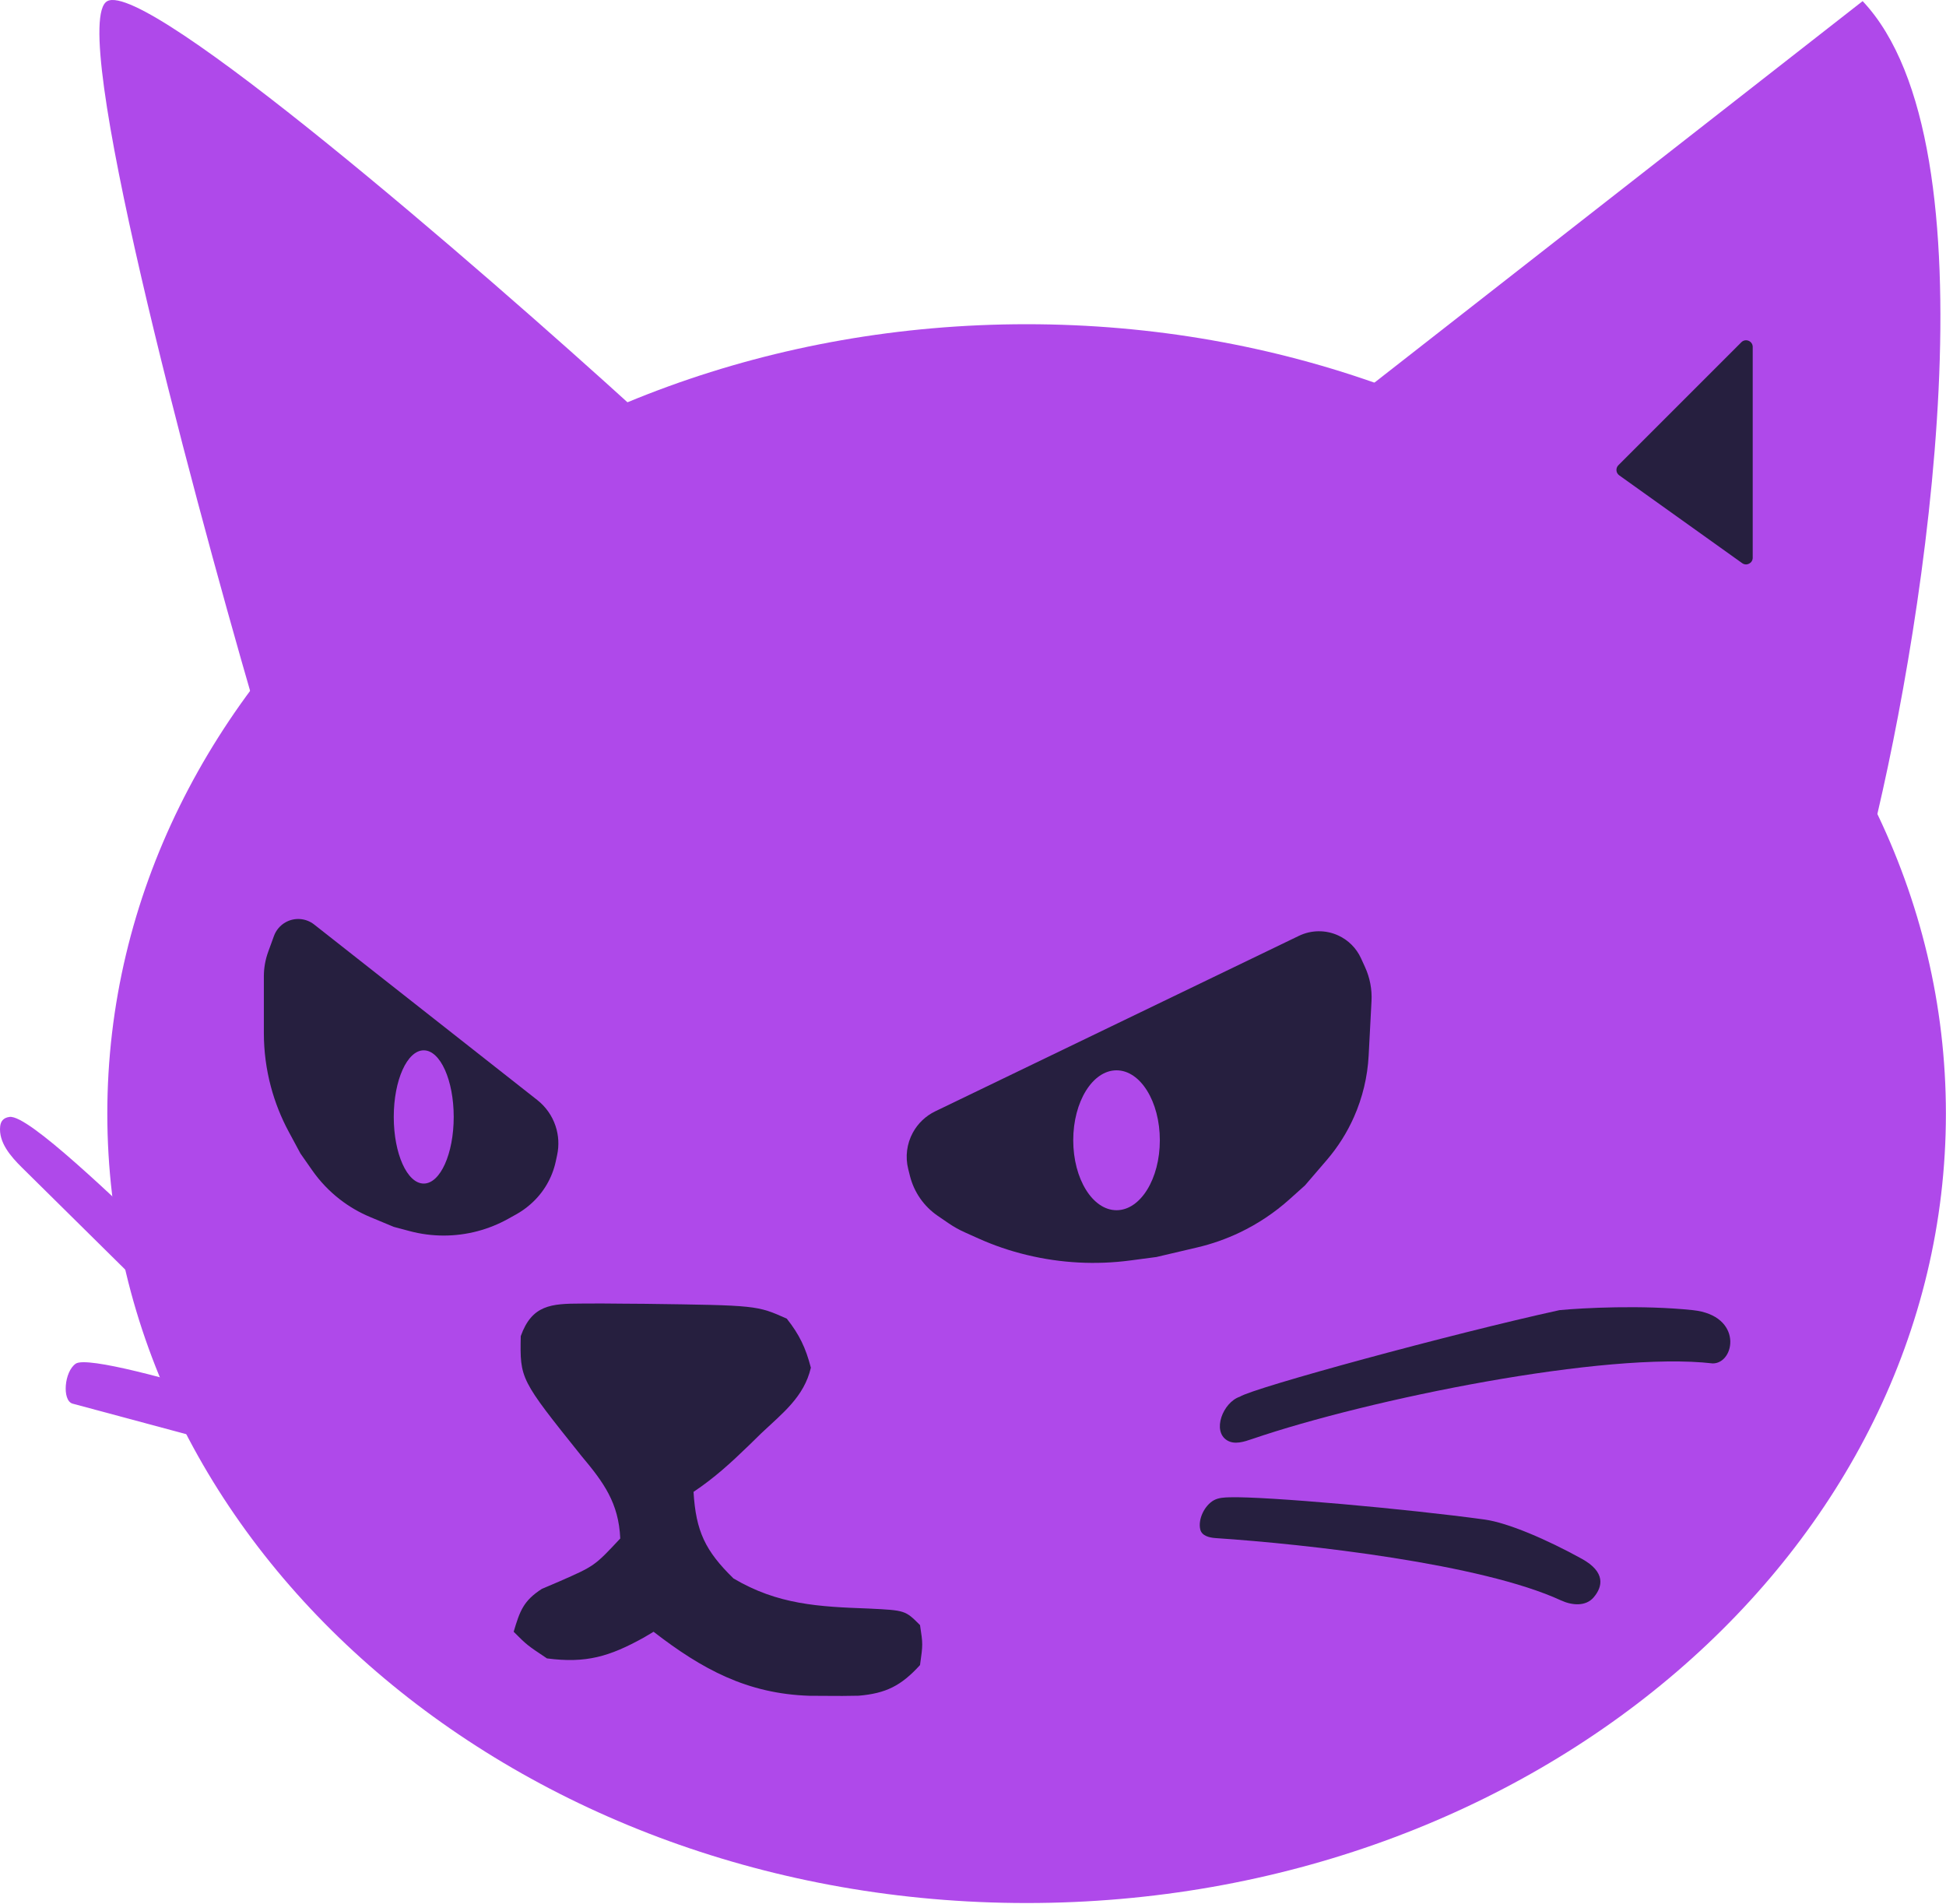
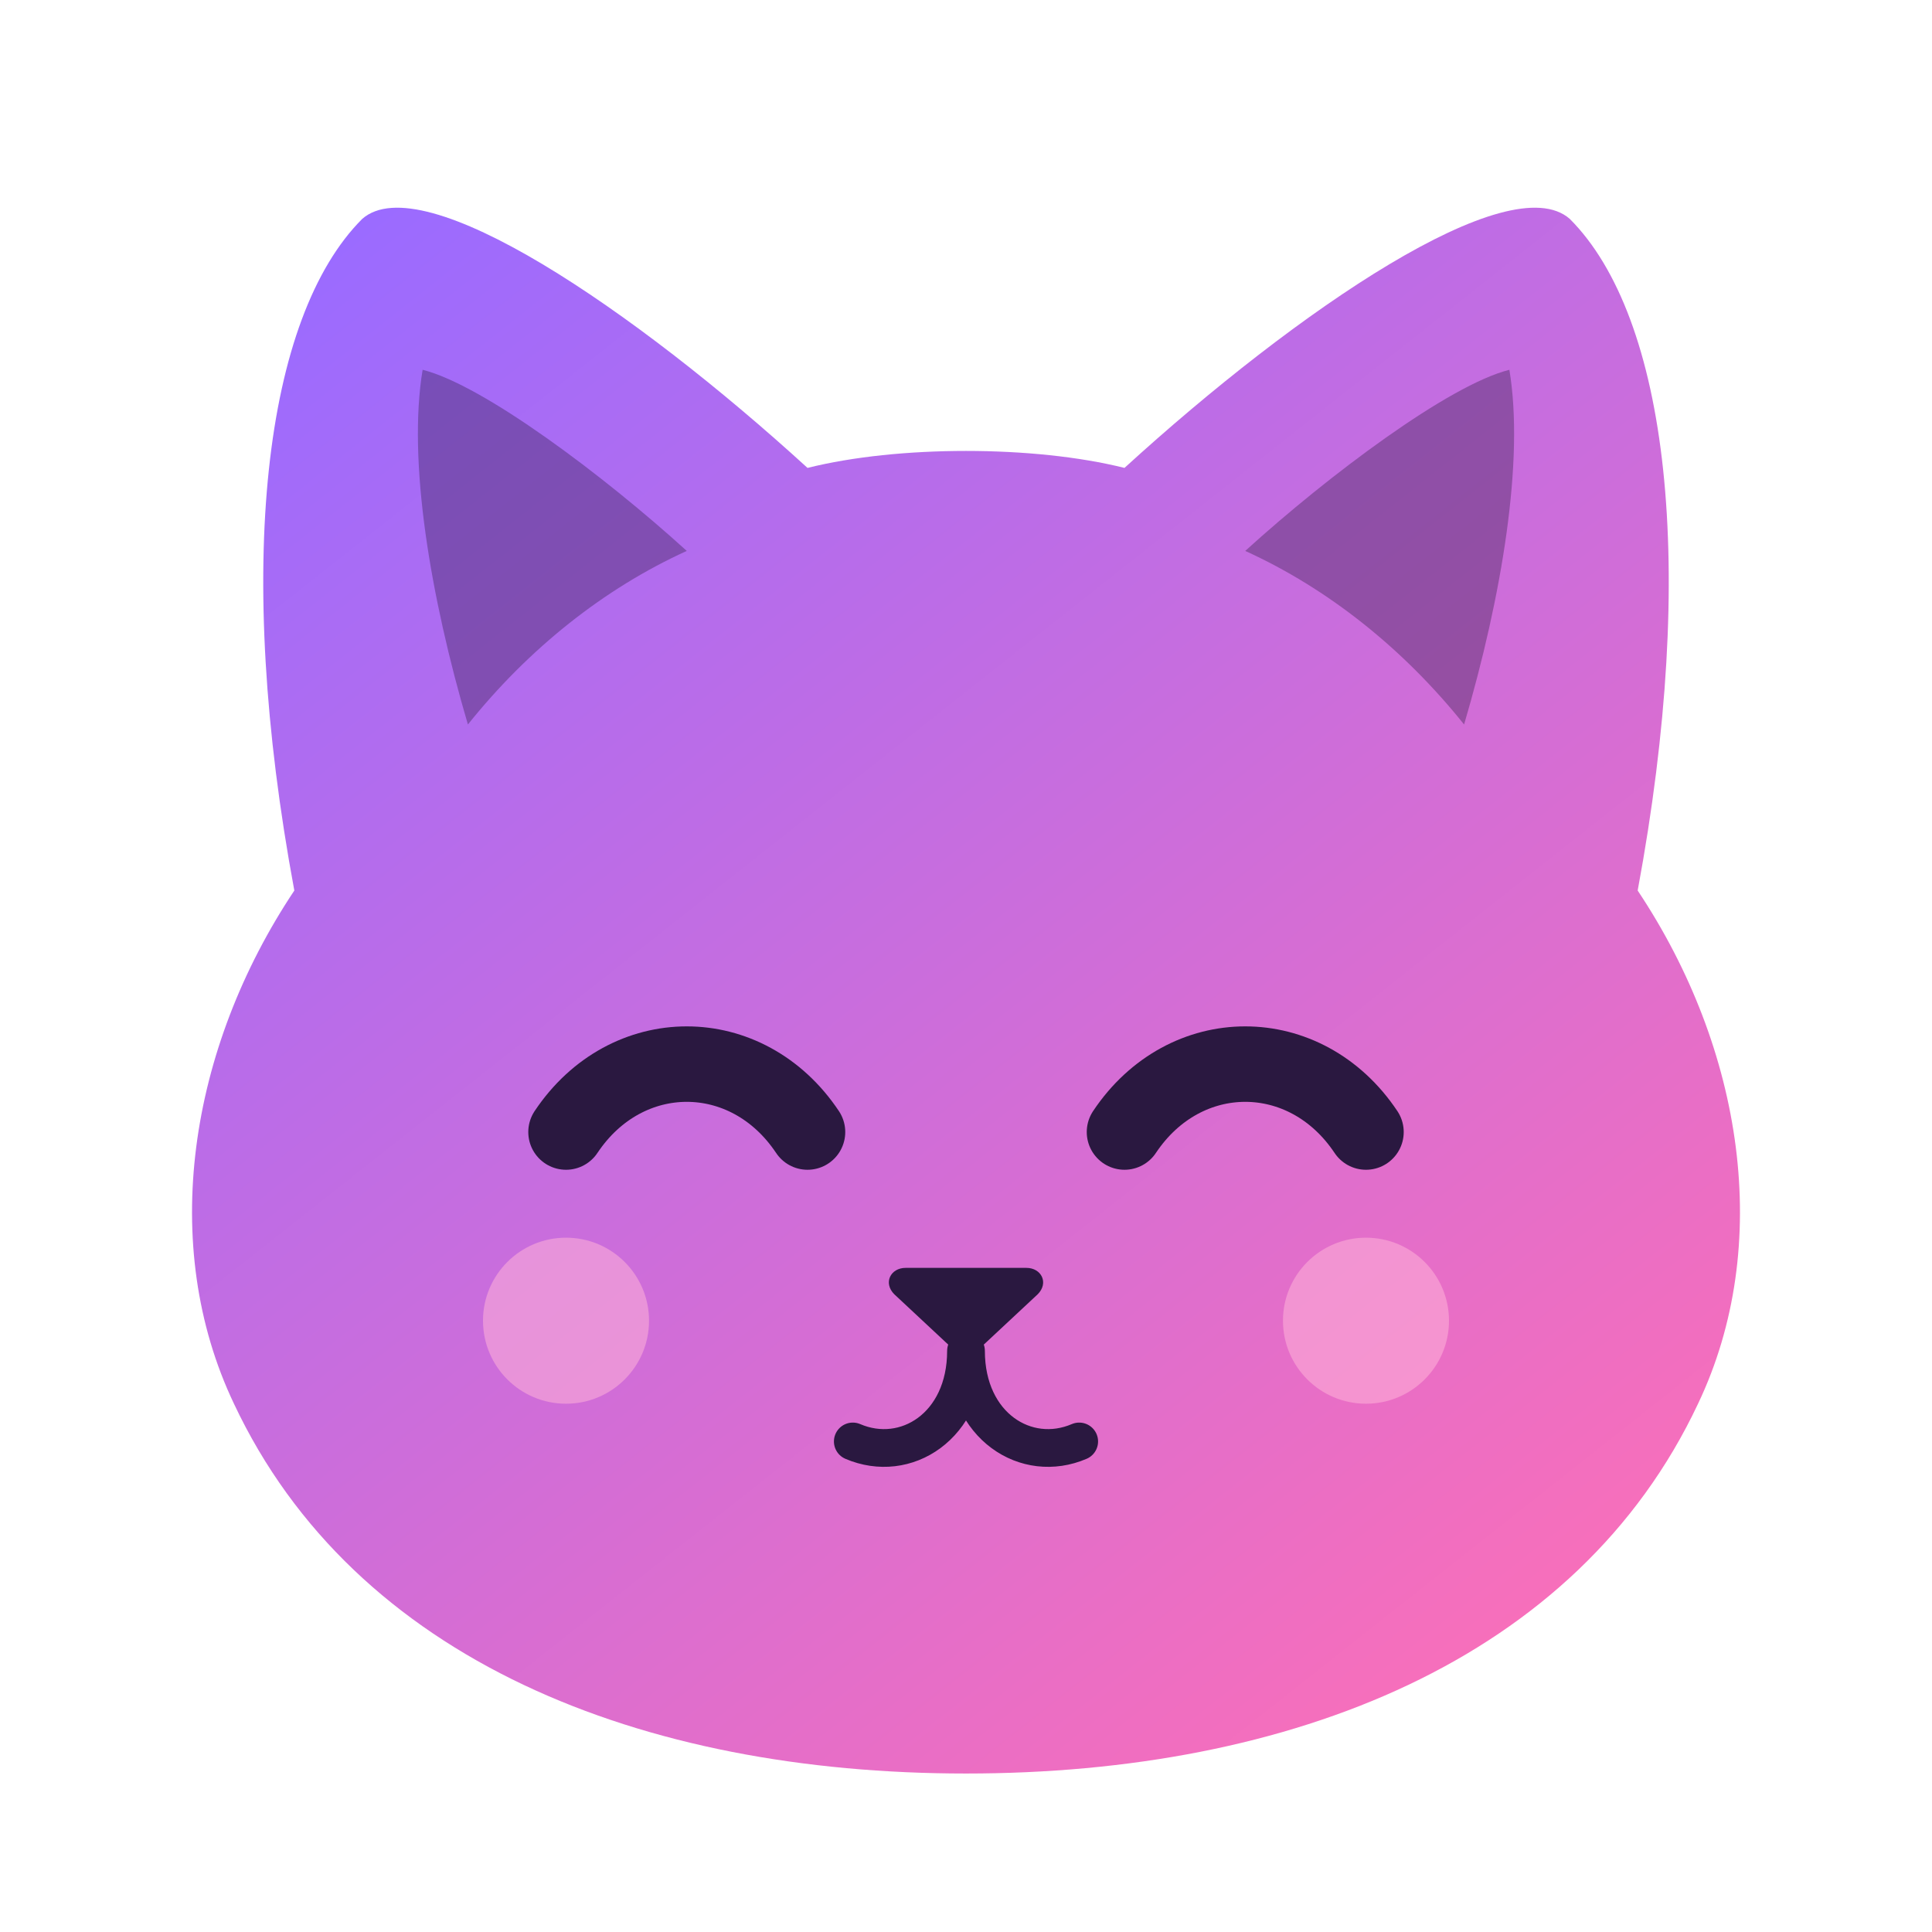
- <svg xmlns="http://www.w3.org/2000/svg" width="920" height="900" viewBox="0 0 920 900" fill="none">
-   <path d="M50.735 0.534C31.839 10.612 89.052 226.238 120.021 332.791L301.107 194.219C225.523 125.458 69.631 -9.544 50.735 0.534Z" fill="#AF49EA" />
-   <path d="M885.311 394.196L642.812 186.339L880.587 0.527C944.834 68.553 910.506 291.317 885.311 394.196Z" fill="#AF49EA" />
-   <path d="M823.247 161.798L765.116 219.929C763.74 221.305 763.929 223.588 765.513 224.719L823.644 266.241C825.728 267.73 828.624 266.24 828.624 263.679V164.025C828.624 161.219 825.231 159.814 823.247 161.798Z" fill="#261F3F" />
-   <ellipse cx="485.344" cy="526.471" rx="434.61" ry="373.198" fill="#AF49EA" />
-   <path d="M254.02 520.059L148.527 437.071C144.621 433.999 139.242 433.602 134.928 436.067C132.419 437.5 130.501 439.777 129.514 442.492L126.788 449.987C125.436 453.706 124.744 457.633 124.744 461.59V488.37C124.744 496.936 125.862 505.466 128.069 513.743C130.045 521.152 132.879 528.304 136.515 535.056L142.066 545.365L147.638 553.325C151.251 558.487 155.617 563.078 160.591 566.947C165.017 570.39 169.883 573.227 175.06 575.384L186.156 580.008L193.648 582.006C204.216 584.824 215.337 584.824 225.905 582.006C230.88 580.679 235.673 578.743 240.175 576.242L244.02 574.106C246.379 572.795 248.593 571.238 250.624 569.461L250.855 569.259C256.9 563.969 261.075 556.868 262.758 549.014L263.398 546.027C264.375 541.47 264.113 536.734 262.639 532.312C261.026 527.473 258.029 523.213 254.02 520.059Z" fill="#261F3F" />
-   <ellipse cx="200.328" cy="528.044" rx="14.172" ry="31.494" fill="#AF49EA" />
-   <path d="M442.146 525.383L614.085 442.427C619.956 439.594 626.786 439.533 632.706 442.261C637.456 444.448 641.262 448.268 643.433 453.025L645.353 457.231C647.644 462.251 648.69 467.75 648.401 473.261L647.052 499C646.526 509.047 644.164 518.913 640.085 528.111C636.823 535.464 632.502 542.301 627.26 548.403L616.939 560.417L609.64 566.966C602.57 573.31 594.625 578.607 586.049 582.694C579.642 585.748 572.926 588.106 566.016 589.727L546.706 594.259L534.381 595.89C518.116 598.042 501.594 597.176 485.643 593.335L485.251 593.241C477.472 591.368 469.884 588.776 462.585 585.498L456.041 582.56C453.391 581.369 450.853 579.945 448.456 578.304L443.321 574.789C436.785 570.313 432.112 563.6 430.186 555.917L429.372 552.673C427.917 546.868 428.696 540.729 431.555 535.472C433.942 531.083 437.647 527.554 442.146 525.383Z" fill="#261F3F" />
-   <ellipse cx="20.471" cy="33.068" rx="20.471" ry="33.068" transform="matrix(-1 0 0 1 548.331 506)" fill="#AF49EA" />
-   <path d="M274.72 616.267C277.91 616.254 281.1 616.24 284.387 616.227C289.448 616.271 289.448 616.271 294.612 616.317C298.029 616.34 301.446 616.364 304.967 616.388C357.844 617.099 357.844 617.099 371.968 623.403C377.974 631.005 380.922 637.244 383.347 646.592C380.146 660.358 370.007 668.06 359.961 677.532C357.937 679.511 355.914 681.49 353.828 683.529C345.433 691.664 337.639 698.778 327.877 705.286C328.996 723.937 333.407 733.158 346.773 746.227C367.721 758.625 386.993 759.591 410.806 760.455C427.978 761.296 427.978 761.296 434.955 768.273C436.333 777.327 436.333 777.327 434.955 787.169C426.052 796.959 418.815 800.575 405.91 801.661C400.83 801.78 395.748 801.8 390.667 801.734C388.016 801.719 385.365 801.704 382.633 801.689C353.223 800.729 331.935 789.156 308.981 771.422C307.455 772.331 305.928 773.241 304.355 774.178C288.17 783.142 277.093 786.446 258.591 784.019C249.143 777.721 249.143 777.721 242.845 771.422C245.761 761.609 247.442 756.769 256.205 751.136C258.941 749.971 261.677 748.805 264.496 747.605C281.105 740.316 281.105 740.316 293.234 727.331C292.513 710.525 285.375 700.791 274.929 688.358C245.815 651.992 245.815 651.992 246.191 631.67C251.469 616.89 260.577 616.302 274.72 616.267Z" fill="#261F3F" />
-   <path d="M10.38 551.973L64.544 605.489C71.623 612.483 83.578 606.845 82.684 596.934C82.445 594.285 81.236 591.832 79.284 590.024C54.649 567.214 13.514 526.896 4.531 528.027C1.51 528.408 0.333 530.182 0.08 532.485C-0.747 539.997 5.004 546.661 10.38 551.973Z" fill="#AF49EA" />
-   <path d="M809.727 644.566C759.136 638.712 647.468 661.326 591.928 680.312C588.065 681.633 583.676 683.073 580.18 680.963C572.845 676.536 578.239 662.942 586.124 660.316C592.805 656 686.903 630.398 737.292 619.376C748.315 618.326 776.344 616.856 800.279 619.376C824.214 621.895 820.305 644.566 809.727 644.566Z" fill="#261F3F" />
-   <path d="M737.981 756.596C700.397 739.265 617.916 730.019 574.762 727.148C571.68 726.943 568.19 726.077 567.447 723.079C566.281 718.371 569.398 711.69 573.913 709.233C576.128 708.028 578.811 707.927 581.332 707.853C598.423 707.35 665.429 713.36 701.871 718.373C712.805 719.877 731.239 727.768 747.855 736.951C759.113 743.173 757.78 750.069 753.421 755.169C749.687 759.539 743.201 759.003 737.981 756.596Z" fill="#261F3F" />
-   <path d="M34.224 663.557L105.847 682.802C107.989 683.378 110.04 681.617 109.794 679.413L107.908 662.453C107.77 661.213 106.917 660.172 105.725 659.801C83.416 652.872 41.095 641.023 35.798 644.687C30.341 648.461 29.305 662 34.224 663.557Z" fill="#AF49EA" />
+ <svg xmlns="http://www.w3.org/2000/svg" width="512" height="512" viewBox="0 0 512 512" fill="none">
+   <defs>
+     <linearGradient id="gc-fur" x1="96" y1="60" x2="420" y2="470" gradientUnits="userSpaceOnUse">
+       <stop stop-color="#9B6BFF" />
+       <stop offset="1" stop-color="#FF6FB5" />
+     </linearGradient>
+   </defs>
+   <path d="M78 236 C62 150 70 84 96 58 C112 44 168 82 214 124 C238 118 274 118 298 124 C344 82 400 44 416 58 C442 84 450 150 434 236 C462 278 470 330 450 372 C418 440 342 470 256 470 C170 470 94 440 62 372 C42 330 50 278 78 236 Z" fill="url(#gc-fur)" />
+   <path d="M112 98 C128 102 160 126 182 146 C160 156 140 172 124 192 C114 158 108 122 112 98 Z" fill="#2A1840" fill-opacity="0.35" />
+   <path d="M400 98 C384 102 352 126 330 146 C352 156 372 172 388 192 C398 158 404 122 400 98 Z" fill="#2A1840" fill-opacity="0.35" />
+   <path d="M150 300 C166 276 198 276 214 300" stroke="#2A1840" stroke-width="20" stroke-linecap="round" />
+   <path d="M298 300 C314 276 346 276 362 300" stroke="#2A1840" stroke-width="20" stroke-linecap="round" />
+   <path d="M240 336 H272 C276 336 278 340 275 343 L260 357 C258 359 254 359 252 357 L237 343 C234 340 236 336 240 336 Z" fill="#2A1840" />
+   <path d="M256 358 C256 378 240 388 226 382 M256 358 C256 378 272 388 286 382" stroke="#2A1840" stroke-width="10" stroke-linecap="round" />
+   <circle cx="150" cy="350" r="22" fill="#FFB3D9" fill-opacity="0.55" />
+   <circle cx="362" cy="350" r="22" fill="#FFB3D9" fill-opacity="0.55" />
</svg>
